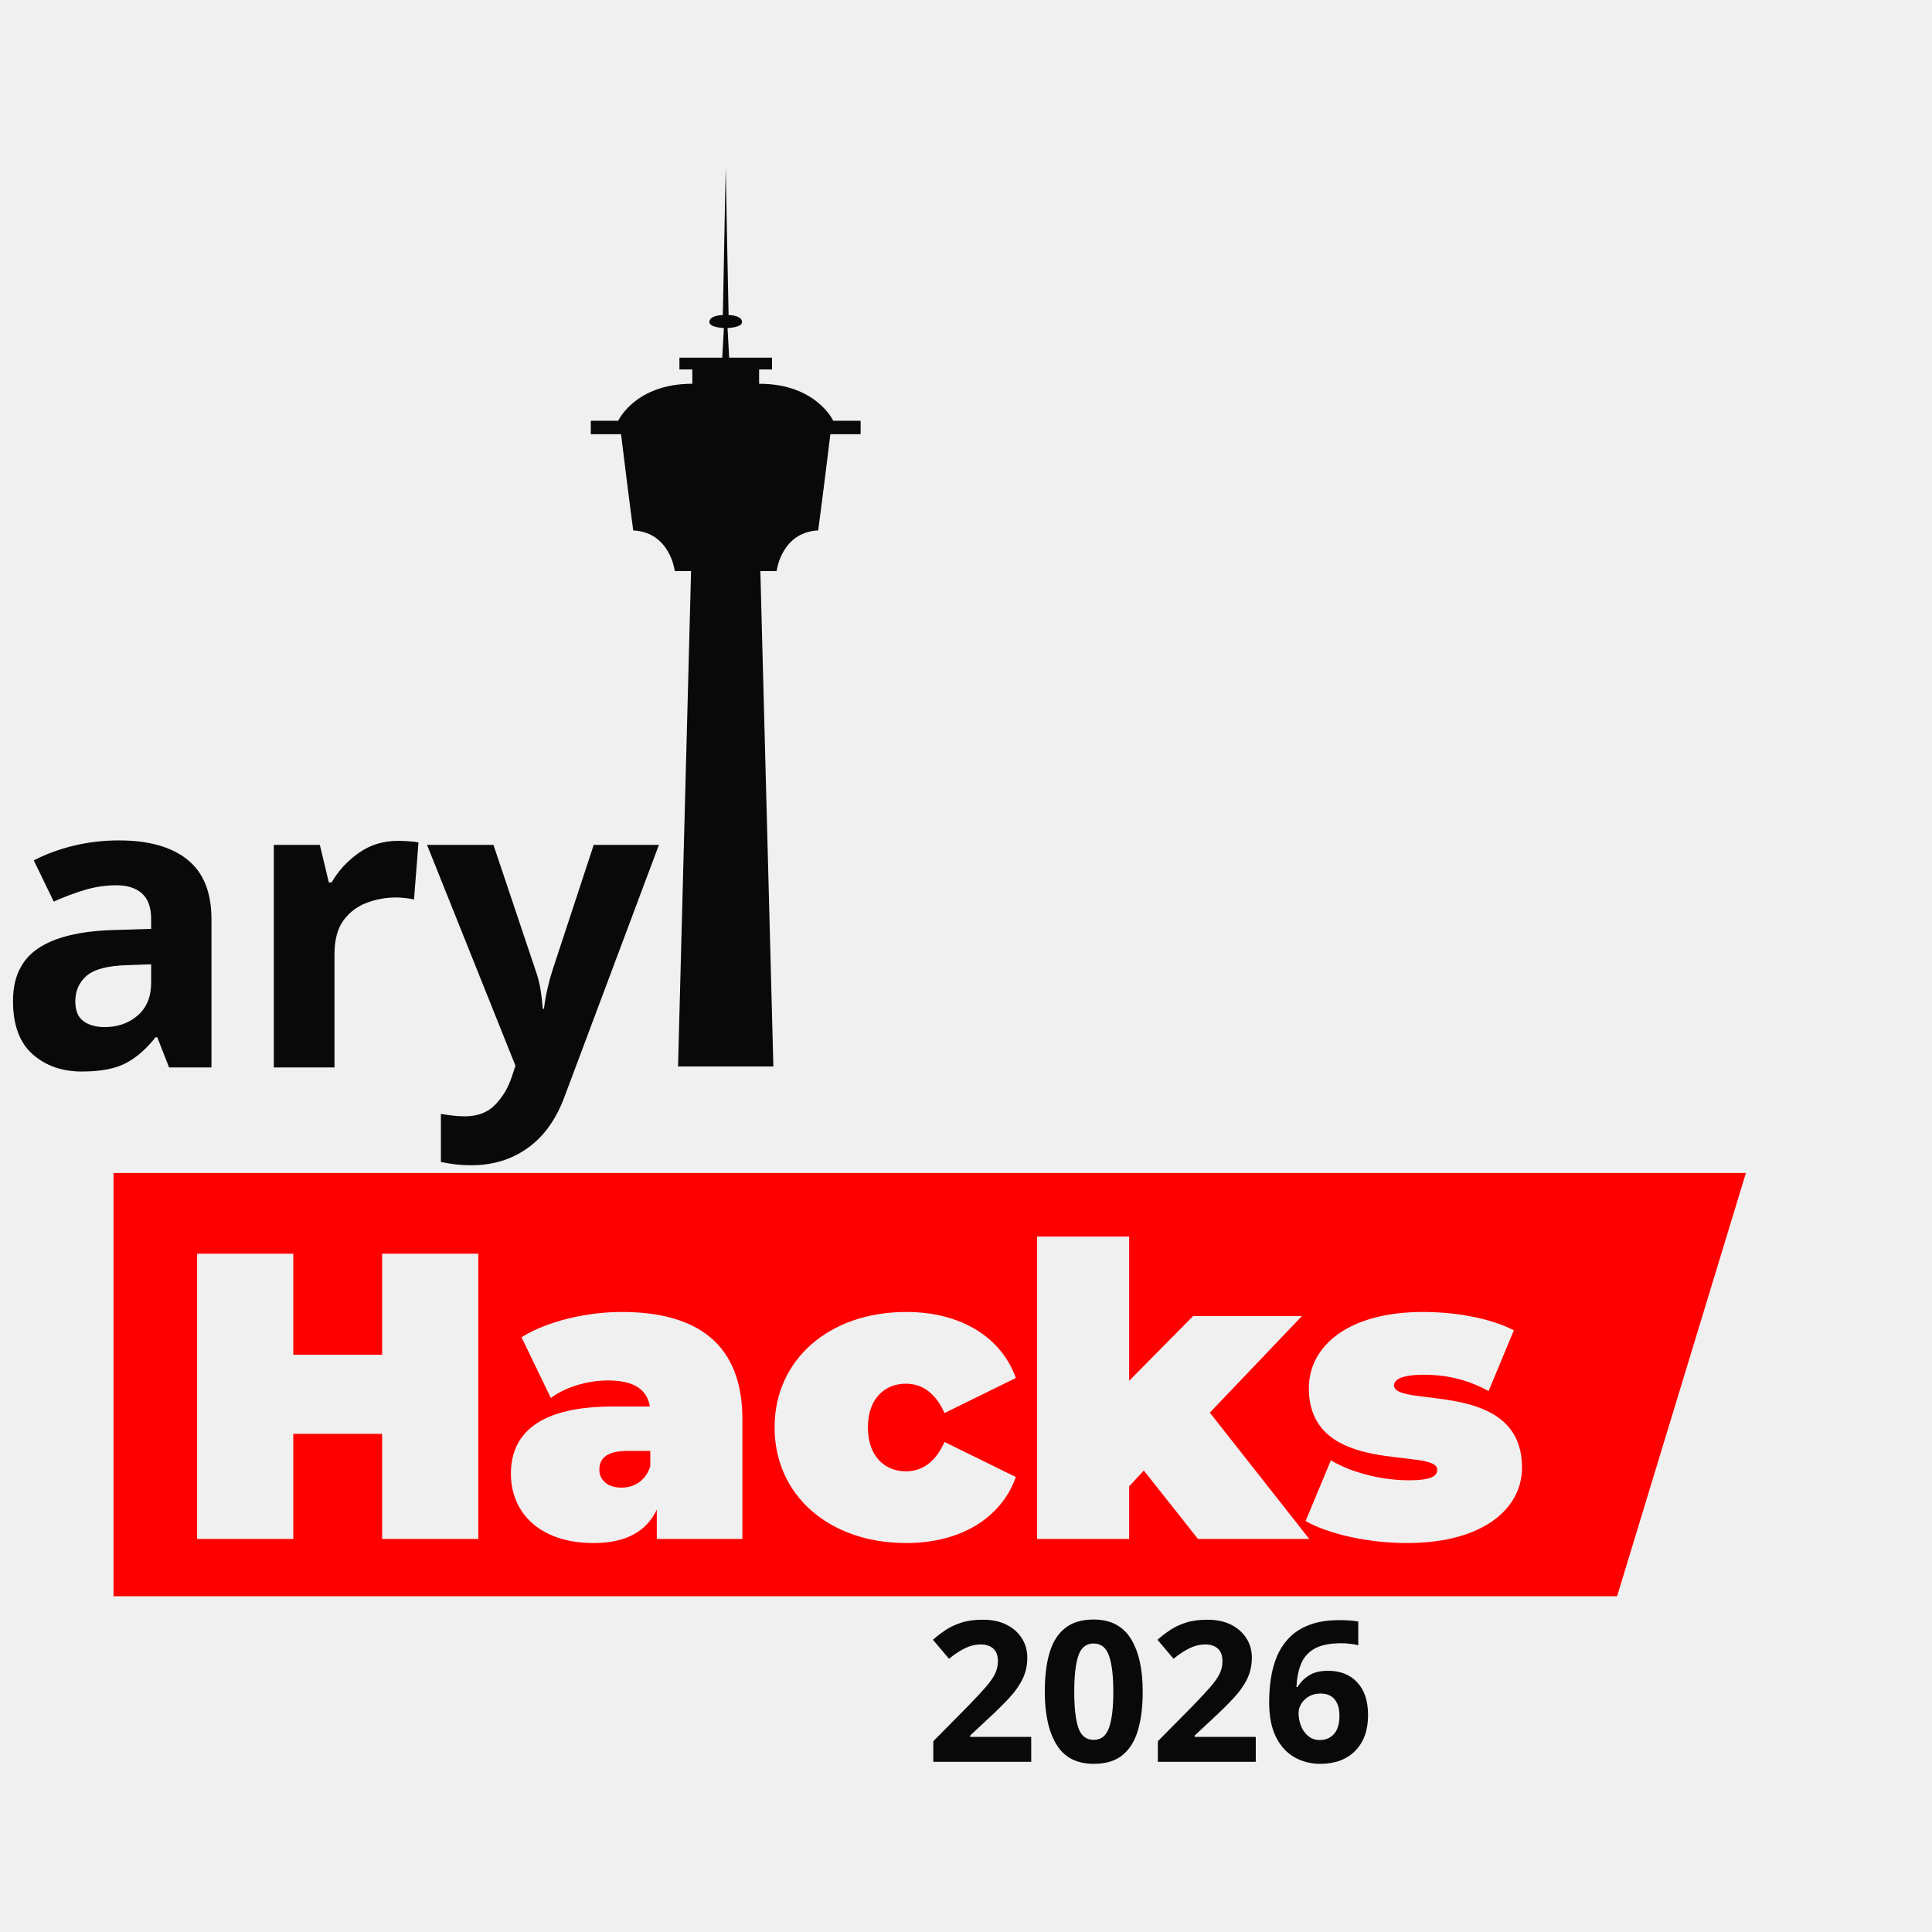
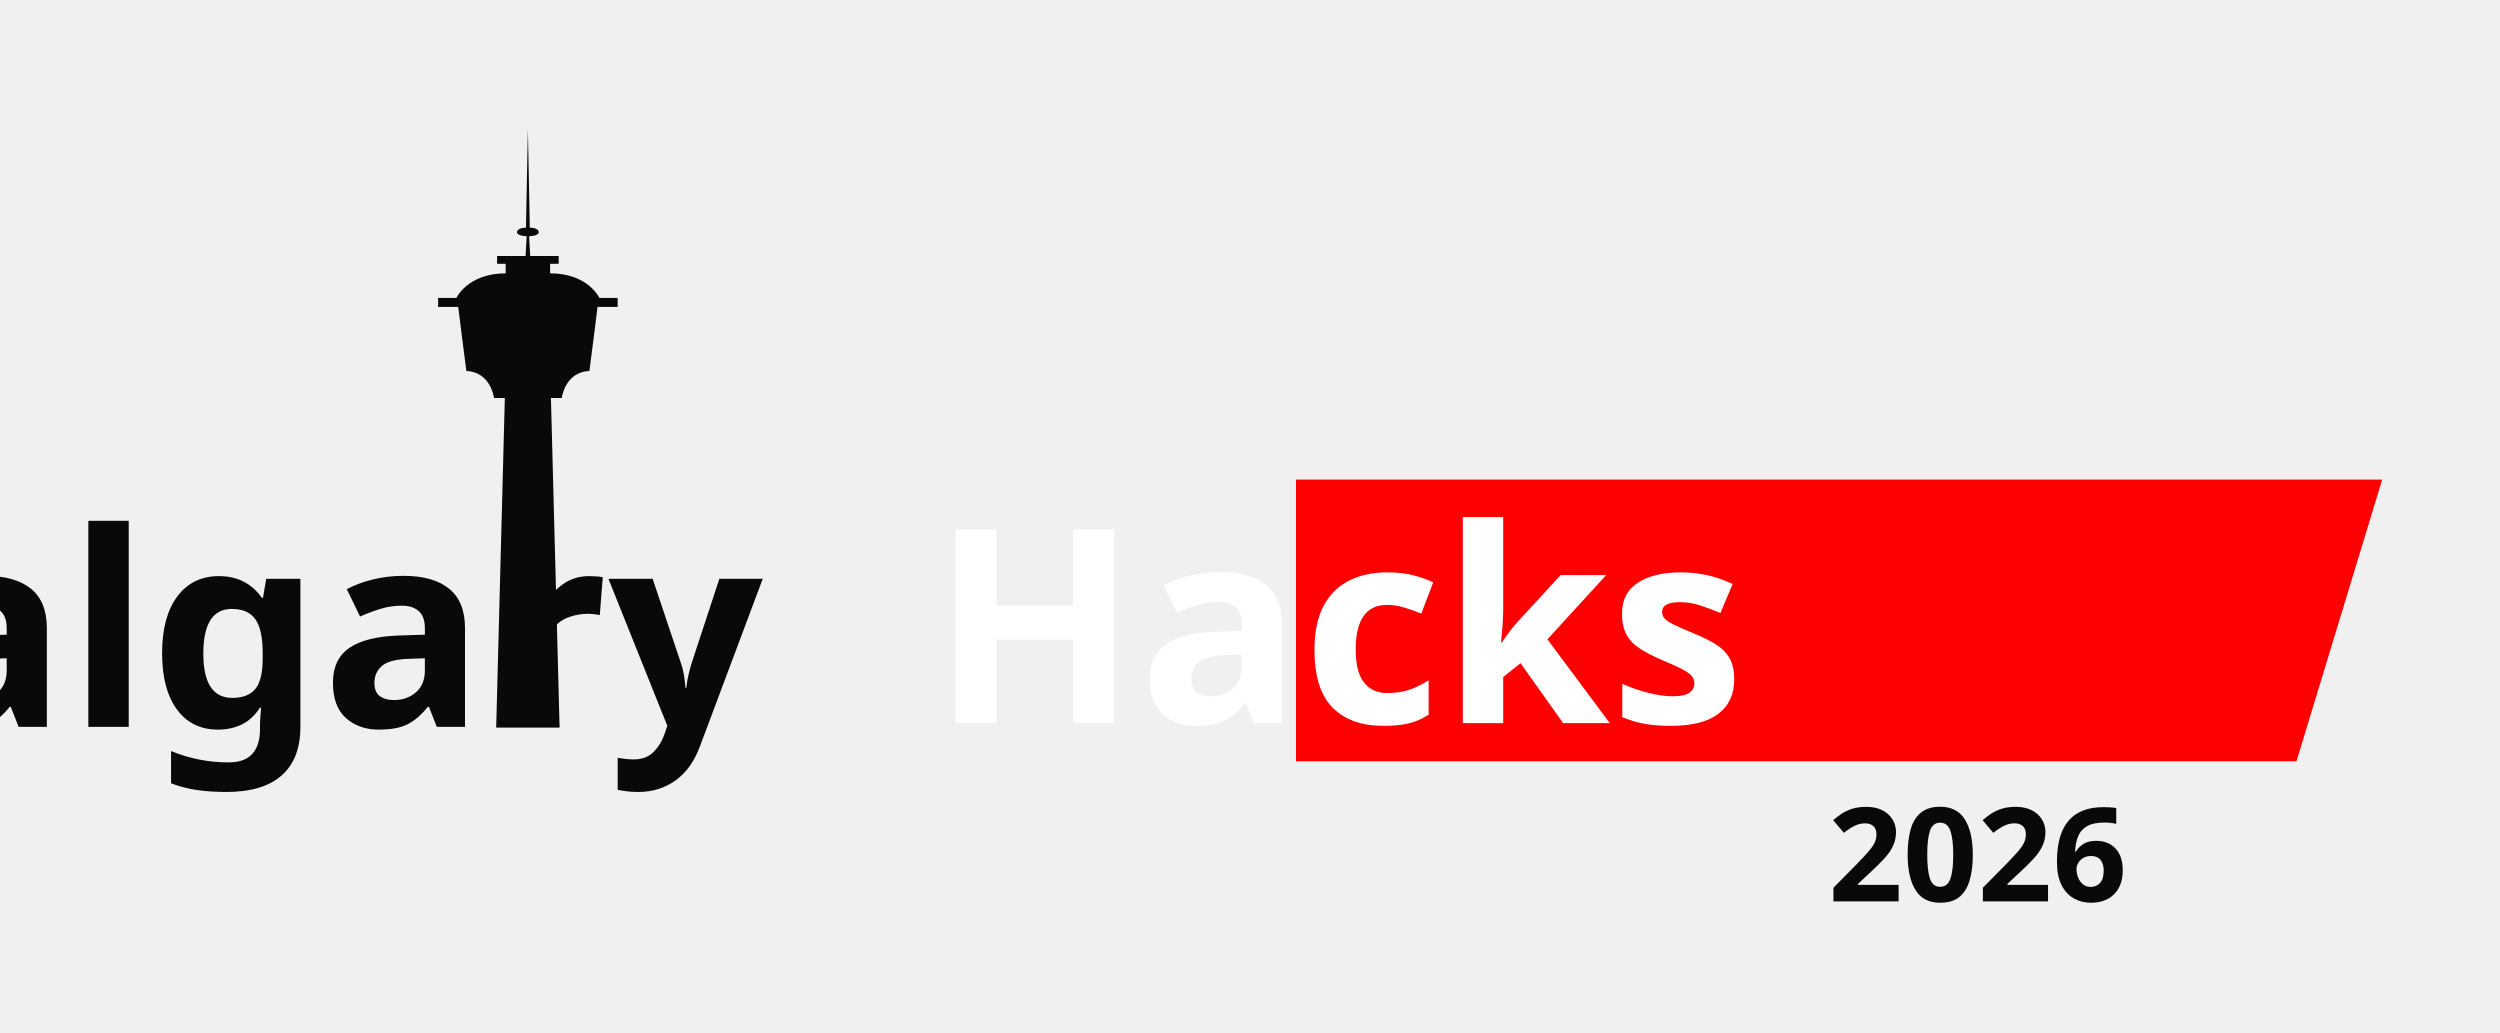
- <svg xmlns="http://www.w3.org/2000/svg" xmlns:xlink="http://www.w3.org/1999/xlink" width="500mm" height="500mm" viewBox="0 0 500 500" version="1.1" id="svg1" xml:space="preserve">
+ <svg xmlns="http://www.w3.org/2000/svg" xmlns:xlink="http://www.w3.org/1999/xlink" width="972.338mm" height="401.674mm" viewBox="0 0 972.338 401.674" version="1.1" id="svg1">
  <defs id="defs1">
    <linearGradient id="swatch1">
      <stop style="stop-color:#090909;stop-opacity:1;" offset="0" id="stop1" />
    </linearGradient>
    <linearGradient xlink:href="#swatch1" id="linearGradient2" x1="-66.845" y1="34.34" x2="369.168" y2="34.34" gradientUnits="userSpaceOnUse" />
-     <linearGradient xlink:href="#swatch1" id="linearGradient4" gradientUnits="userSpaceOnUse" x1="-66.845" y1="34.34" x2="369.168" y2="34.34" gradientTransform="translate(-7.579463)" />
-     <linearGradient xlink:href="#swatch1" id="linearGradient6" gradientUnits="userSpaceOnUse" x1="-66.845" y1="34.34" x2="369.168" y2="34.34" />
-     <linearGradient xlink:href="#swatch1" id="linearGradient9" gradientUnits="userSpaceOnUse" x1="-66.845" y1="34.34" x2="369.168" y2="34.34" />
-     <linearGradient xlink:href="#swatch1" id="linearGradient10" gradientUnits="userSpaceOnUse" gradientTransform="translate(-467.532,117.8776)" x1="756.06" y1="320.415" x2="889.105" y2="320.415" />
+     <linearGradient xlink:href="#swatch1" id="linearGradient4" gradientUnits="userSpaceOnUse" x1="-66.845" y1="34.34" x2="369.168" y2="34.34" gradientTransform="translate(-6.521129,0.5291667)" />
+     <linearGradient xlink:href="#swatch1" id="linearGradient10" gradientUnits="userSpaceOnUse" x1="-66.845" y1="34.34" x2="369.168" y2="34.34" />
+     <linearGradient xlink:href="#swatch1" id="linearGradient11" gradientUnits="userSpaceOnUse" x1="756.06" y1="320.415" x2="889.105" y2="320.415" />
  </defs>
-   <g id="g77" transform="translate(8.8005557e-5,-0.1129637)">
-     <g id="g21" transform="translate(0,31.84922)">
-       <path id="path4" style="display:inline;fill:#ff0000;stroke-width:2.117;stroke-linecap:square;paint-order:stroke fill markers" d="m 29.378,271.834 v 109.541 h 389.121 l 33.337,-109.541 z m 239.006,16.455 h 23.836 V 325.626 l 16.559,-16.77 h 28.16 l -23.836,24.996 25.734,32.696 h -28.793 l -14.028,-17.719 -3.797,4.113 v 13.605 h -23.836 z m -217.374,4.43 h 24.89 v 26.157 h 22.993 v -26.157 h 24.89 v 73.829 H 98.893 V 339.337 H 75.9 v 27.211 H 51.01 Z m 109.9,15.082 c 19.828,0 31.219,8.543 31.219,27.739 v 31.008 h -22.149 v -7.594 c -2.742,5.801 -8.227,8.649 -16.348,8.649 -14.133,0 -21.411,-8.015 -21.411,-17.93 0,-11.18 8.438,-17.403 26.368,-17.403 h 9.597 c -0.738,-4.43 -4.113,-6.75 -10.863,-6.75 -5.168,0 -10.969,1.688 -14.766,4.536 l -7.594,-15.715 c 6.75,-4.219 16.981,-6.539 25.946,-6.539 z m 73.618,0 c 14.028,0 24.574,6.434 28.371,17.086 l -18.457,9.07 c -2.426,-5.379 -5.907,-7.594 -10.02,-7.594 -5.379,0 -9.809,3.797 -9.809,11.286 0,7.594 4.43,11.391 9.809,11.391 4.113,0 7.594,-2.215 10.02,-7.594 l 18.457,9.07 c -3.797,10.652 -14.344,17.086 -28.371,17.086 -19.934,0 -34.067,-12.34 -34.067,-29.953 0,-17.508 14.133,-29.848 34.067,-29.848 z m 133.736,0 c 8.438,0 17.403,1.582 23.52,4.746 l -6.539,15.715 c -5.906,-3.27 -11.813,-4.219 -16.665,-4.219 -6.117,0 -7.805,1.371 -7.805,2.742 0,6.012 33.118,-1.793 33.118,21.305 0,10.442 -9.809,19.512 -29.848,19.512 -9.914,0 -20.25,-2.32 -26.157,-5.695 l 6.539,-15.715 c 5.484,3.27 13.289,5.168 20.145,5.168 5.801,0 7.383,-1.054 7.383,-2.742 0,-5.906 -33.223,2.004 -33.223,-21.094 0,-10.863 10.125,-19.723 29.532,-19.723 z m -205.877,35.965 c -5.063,0 -7.278,1.688 -7.278,4.852 0,2.637 2.11,4.641 5.696,4.641 3.27,0 6.223,-1.688 7.488,-5.484 v -4.008 z" />
-       <g id="g3" transform="translate(104.5807,104.4409)" style="fill:url(#linearGradient2)">
-         <g id="g4" style="fill:url(#linearGradient6)">
-           <path id="path1-6" style="display:inline;fill:url(#linearGradient4);fill-opacity:1;stroke-width:2.117;stroke-linecap:square;paint-order:stroke fill markers" d="m 83.232,-92.906 c 0,0 0.669,36.108 0.744,38.277 1.238,0 3.481,0.36 3.481,1.799 0,1.439 -3.754,1.54 -3.754,1.54 l 0.425,7.676 h 11.086 v 3.044 h -3.338 v 3.707 c 14.802,0 19.175,9.574 19.175,9.574 h 7.099 v 3.485 h -7.832 c 0,0 -2.072,16.936 -3.151,24.9 C 97.594,1.56 96.403,11.621 96.403,11.621 H 92.199 L 95.567,139.819 H 70.898 L 74.266,11.621 h -4.204 c 0,0 -1.191,-10.061 -10.764,-10.524 -1.079,-7.964 -3.151,-24.9 -3.151,-24.9 h -7.832 v -3.485 h 7.099 c 0,0 4.372,-9.574 19.175,-9.574 v -3.707 h -3.338 v -3.044 h 11.086 l 0.425,-7.676 c 0,0 -3.754,-0.101 -3.754,-1.54 0,-1.439 2.243,-1.799 3.481,-1.799" />
-           <text xml:space="preserve" style="font-style:italic;font-size:105.47px;font-family:Montserrat;-inkscape-font-specification:'Montserrat Italic';text-align:end;letter-spacing:0px;word-spacing:0px;text-anchor:end;display:inline;fill:url(#linearGradient9);fill-opacity:1;stroke-width:2.117;stroke-linecap:square;paint-order:stroke fill markers" x="367.586" y="140.07" id="text2">
-             <tspan id="tspan2" style="font-style:normal;font-variant:normal;font-weight:bold;font-stretch:normal;font-size:105.47px;font-family:Verdana;-inkscape-font-specification:'Verdana, Bold';font-variant-ligatures:normal;font-variant-caps:normal;font-variant-numeric:normal;font-variant-east-asian:normal;fill:url(#linearGradient9);fill-opacity:1;stroke-width:2.117" x="367.586" y="140.07">Calgary</tspan>
-           </text>
-         </g>
-       </g>
+   <g id="g1" transform="translate(4.022511,12.40127)">
+     <g id="g7" style="display:inline" transform="translate(414.9715,-101.9899)">
+       <path id="rect1" style="display:inline;fill:#ff0000;stroke-width:2.117;stroke-linecap:square;paint-order:stroke fill markers" d="M 85.064,276.123 H 507.523 l -33.337,109.54 H 85.064 Z" />
+       <text xml:space="preserve" style="font-style:italic;font-size:105.47px;font-family:Montserrat;-inkscape-font-specification:'Montserrat Italic';text-align:end;letter-spacing:0px;word-spacing:0px;text-anchor:end;display:inline;fill:#ffffff;fill-opacity:1;stroke-width:2.117;stroke-linecap:square;paint-order:stroke fill markers" x="451.478" y="370.837" id="text2-0">
+         <tspan id="tspan2-6" style="font-style:normal;font-variant:normal;font-weight:900;font-stretch:normal;font-size:105.47px;font-family:Montserrat;-inkscape-font-specification:'Montserrat Heavy';fill:#ffffff;fill-opacity:1;stroke-width:2.117" x="451.478" y="370.837">Hacks</tspan>
+       </text>
    </g>
-     <text xml:space="preserve" style="font-weight:900;font-size:50.8px;font-family:Montserrat;-inkscape-font-specification:'Montserrat Heavy';text-align:end;letter-spacing:0px;word-spacing:0px;text-anchor:end;display:inline;fill:url(#linearGradient10);stroke-width:3.175;stroke-linecap:square;paint-order:stroke fill markers" x="421.776" y="456.073" id="text1">
-       <tspan id="tspan1" style="fill:url(#linearGradient10);stroke-width:3.175" x="421.776" y="456.073">2026</tspan>
+     <g id="g3" transform="translate(117.0008,130.2401)" style="fill:url(#linearGradient2)">
+       <path id="path1-6" style="display:inline;fill:url(#linearGradient4);fill-opacity:1;stroke-width:2.117;stroke-linecap:square;paint-order:stroke fill markers" d="m 84.291,-92.377 c 0,0 0.669,36.108 0.744,38.277 1.238,0 3.481,0.36 3.481,1.799 0,1.439 -3.754,1.54 -3.754,1.54 l 0.425,7.676 h 11.086 v 3.044 h -3.338 v 3.707 c 14.802,0 19.175,9.574 19.175,9.574 h 7.099 v 3.485 h -7.832 c 0,0 -2.072,16.936 -3.151,24.9 C 98.652,2.089 97.461,12.15 97.461,12.15 H 93.257 L 96.625,140.348 H 71.957 L 75.324,12.15 h -4.204 c 0,0 -1.191,-10.061 -10.764,-10.524 -1.079,-7.964 -3.151,-24.9 -3.151,-24.9 h -7.832 v -3.485 h 7.099 c 0,0 4.372,-9.574 19.175,-9.574 v -3.707 h -3.338 v -3.044 h 11.086 l 0.425,-7.676 c 0,0 -3.754,-0.101 -3.754,-1.54 0,-1.439 2.243,-1.799 3.481,-1.799" />
+       <text xml:space="preserve" style="font-style:italic;font-size:105.47px;font-family:Montserrat;-inkscape-font-specification:'Montserrat Italic';text-align:end;letter-spacing:0px;word-spacing:0px;text-anchor:end;display:inline;fill:url(#linearGradient10);fill-opacity:1;stroke-width:2.117;stroke-linecap:square;paint-order:stroke fill markers" x="367.586" y="140.07" id="text2">
+         <tspan id="tspan2" style="font-style:normal;font-variant:normal;font-weight:bold;font-stretch:normal;font-size:105.47px;font-family:Verdana;-inkscape-font-specification:'Verdana, Bold';font-variant-ligatures:normal;font-variant-caps:normal;font-variant-numeric:normal;font-variant-east-asian:normal;fill:url(#linearGradient10);fill-opacity:1;stroke-width:2.117" x="367.586" y="140.07">Calgary</tspan>
+       </text>
+     </g>
+     <text xml:space="preserve" style="font-weight:900;font-size:50.8px;font-family:Montserrat;-inkscape-font-specification:'Montserrat Heavy';text-align:end;letter-spacing:0px;word-spacing:0px;text-anchor:end;fill:url(#linearGradient11);stroke-width:3.175;stroke-linecap:square;paint-order:stroke fill markers" x="889.308" y="338.195" id="text1">
+       <tspan id="tspan1" style="fill:url(#linearGradient11);stroke-width:3.175" x="889.308" y="338.195">2026</tspan>
    </text>
  </g>
</svg>
